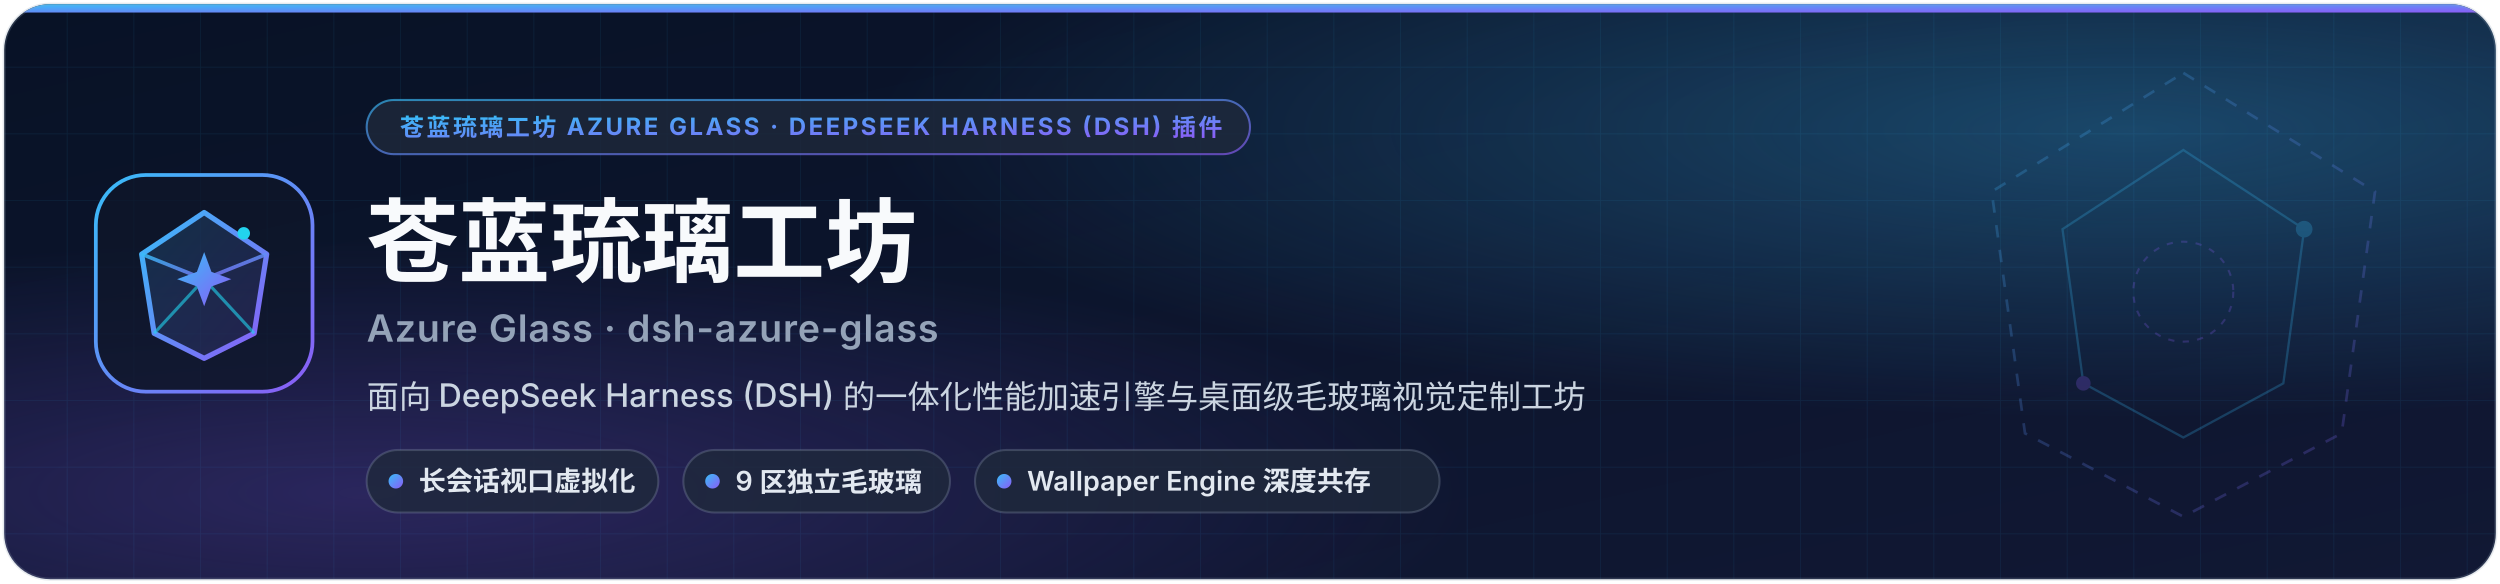
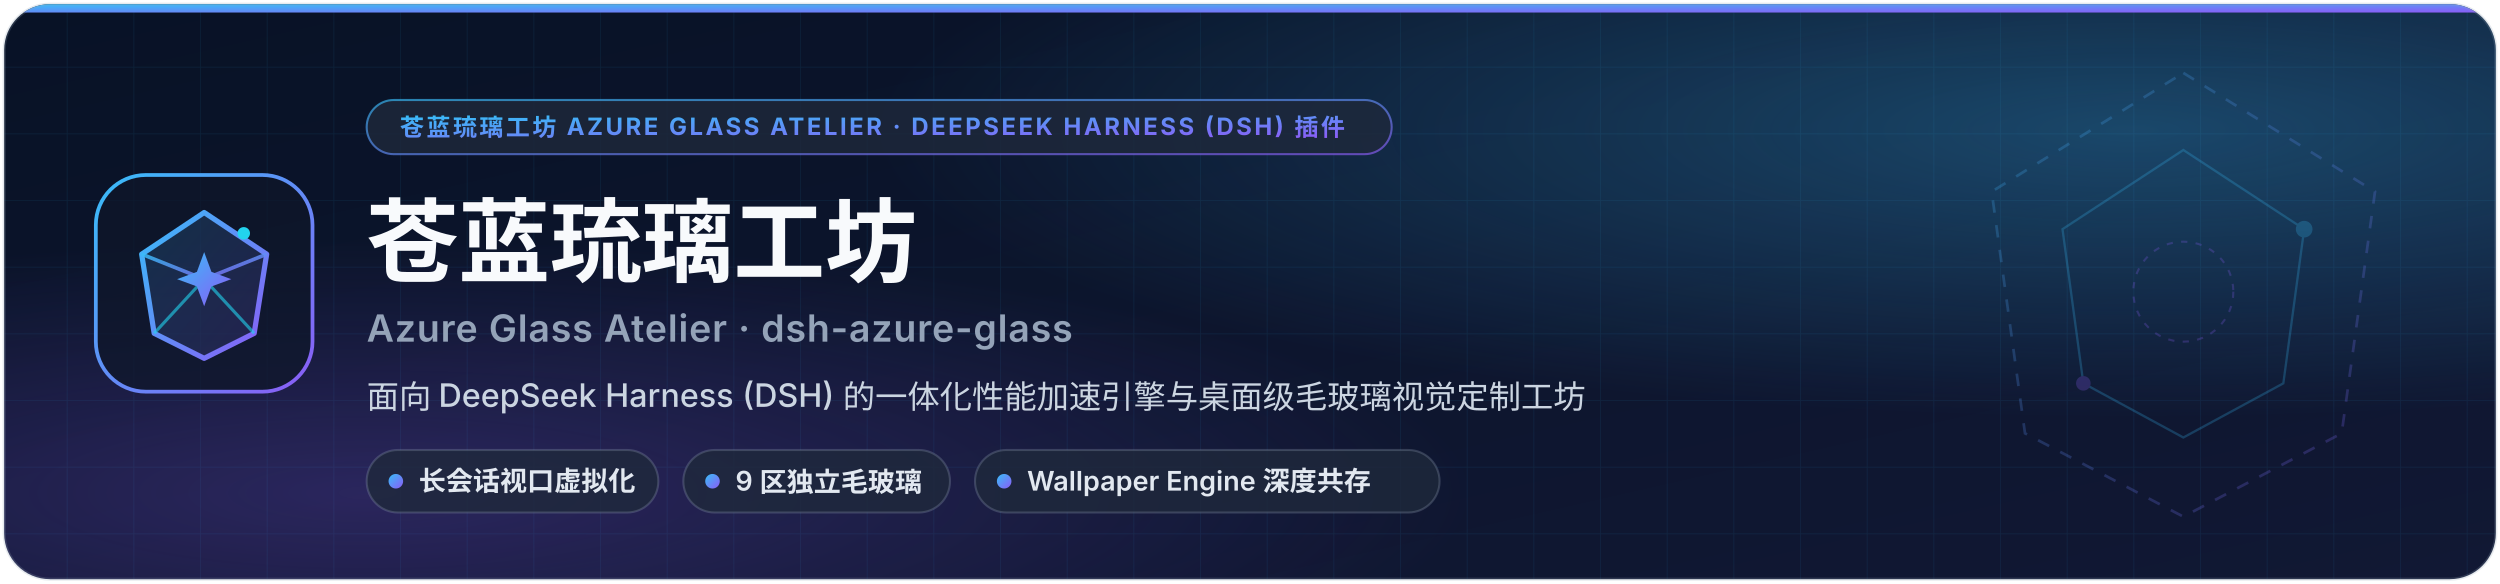
<svg xmlns="http://www.w3.org/2000/svg" viewBox="0 0 1200 280" width="1200" height="280" role="img" aria-label="苍蓝琉璃">
  <defs>
    <linearGradient id="bgGrad" x1="0%" y1="0%" x2="100%" y2="100%">
      <stop offset="0%" stop-color="#081226" />
      <stop offset="100%" stop-color="#111834" />
    </linearGradient>
    <linearGradient id="accentGrad" x1="0%" y1="0%" x2="100%" y2="100%">
      <stop offset="0%" stop-color="#38bdf8" />
      <stop offset="100%" stop-color="#8b5cf6" />
    </linearGradient>
    <radialGradient id="glow1" cx="85%" cy="22%" r="50%">
      <stop offset="0%" stop-color="#38bdf8" stop-opacity="0.30" />
      <stop offset="100%" stop-color="#38bdf8" stop-opacity="0" />
    </radialGradient>
    <radialGradient id="glow2" cx="15%" cy="85%" r="44%">
      <stop offset="0%" stop-color="#8b5cf6" stop-opacity="0.24" />
      <stop offset="100%" stop-color="#8b5cf6" stop-opacity="0" />
    </radialGradient>
    <pattern id="gridPat" width="32" height="32" patternUnits="userSpaceOnUse">
      <path d="M 32 0 L 0 0 0 32" fill="none" stroke="#38bdf8" stroke-width="0.8" stroke-opacity="0.08" />
    </pattern>
    <clipPath id="outerClip">
      <rect x="2" y="2" width="1196" height="276" rx="22" />
    </clipPath>
  </defs>
  <g clip-path="url(#outerClip)">
    <rect x="2" y="2" width="1196" height="276" rx="22" fill="url(#bgGrad)" />
    <rect x="2" y="2" width="1196" height="276" fill="url(#gridPat)" />
    <rect x="2" y="2" width="1196" height="276" fill="url(#glow1)" />
    <rect x="2" y="2" width="1196" height="276" fill="url(#glow2)" />
    <rect x="2" y="2" width="1196" height="4" fill="url(#accentGrad)" />
    <g opacity="0.24" transform="translate(1048, 140)">
      <polygon points="0,-105 92,-48 76,68 0,108 -76,68 -92,-48" fill="none" stroke="url(#accentGrad)" stroke-width="1.3" stroke-dasharray="6 6" />
      <polygon points="0,-68 58,-30 48,44 0,70 -48,44 -58,-30" fill="none" stroke="#38bdf8" stroke-width="1.1" />
      <circle cx="0" cy="0" r="24" fill="none" stroke="#8b5cf6" stroke-width="1" stroke-dasharray="3 4" />
      <circle cx="58" cy="-30" r="4" fill="#38bdf8" />
      <circle cx="-48" cy="44" r="3.5" fill="#8b5cf6" />
    </g>
    <g transform="translate(46, 84)">
      <rect width="104" height="104" rx="24" fill="rgba(15,23,42,0.72)" stroke="url(#accentGrad)" stroke-width="1.8" />
      <g transform="translate(4, 4)">
        <polygon points="48,14 78,34 72,72 48,84 24,72 18,34" fill="url(#accentGrad)" fill-opacity="0.16" stroke="url(#accentGrad)" stroke-width="2.5" stroke-linejoin="round" />
        <polyline points="18,34 48,46 78,34" fill="none" stroke="url(#accentGrad)" stroke-width="1.8" opacity="0.85" />
        <line x1="48" y1="14" x2="48" y2="84" stroke="url(#accentGrad)" stroke-width="1.6" opacity="0.65" />
        <polyline points="24,72 48,46 72,72" fill="none" stroke="#22d3ee" stroke-width="1.5" opacity="0.6" />
        <path d="M48 33 L51.5 42.5 L61 46 L51.5 49.5 L48 59 L44.5 49.5 L35 46 L44.5 42.5 Z" fill="url(#accentGrad)" />
        <circle cx="67" cy="24" r="3" fill="#22d3ee" />
      </g>
    </g>
    <g transform="translate(176, 48)">
-       <rect width="424" height="26" rx="13" fill="rgba(30,41,59,0.80)" stroke="url(#accentGrad)" stroke-width="1" stroke-opacity="0.65" />
-       <text x="16" y="17.2" font-size="11.5" font-weight="700" letter-spacing="1.2" fill="url(#accentGrad)" font-family="-apple-system, BlinkMacSystemFont, 'Segoe UI', 'PingFang SC', 'Microsoft YaHei', sans-serif">苍蓝琉璃工坊 AZURE GLASS  ·  DEEPSEEK HARNESS (DSH) 插件</text>
+       <rect width="492" height="26" rx="13" fill="rgba(30,41,59,0.80)" stroke="url(#accentGrad)" stroke-width="1" stroke-opacity="0.65" />
+       <text x="16" y="17.2" font-size="11.5" font-weight="700" letter-spacing="1.2" fill="url(#accentGrad)" font-family="-apple-system, BlinkMacSystemFont, 'Segoe UI', 'PingFang SC', 'Microsoft YaHei', sans-serif">苍蓝琉璃工坊 AZURE GLASS ATELIER  ·  DEEPSEEK HARNESS (DSH) 插件</text>
    </g>
    <text x="176" y="132" font-size="44" font-weight="800" fill="#f8fafc" font-family="-apple-system, BlinkMacSystemFont, 'Segoe UI', 'PingFang SC', 'Microsoft YaHei', sans-serif">苍蓝琉璃工坊</text>
-     <text x="176" y="164" font-size="18" font-weight="600" fill="#94a3b8" letter-spacing="0.4" font-family="-apple-system, BlinkMacSystemFont, 'Segoe UI', 'PingFang SC', 'Microsoft YaHei', sans-serif">Azure Glass  ·  dsh-azure-glass</text>
+     <text x="176" y="164" font-size="18" font-weight="600" fill="#94a3b8" letter-spacing="0.4" font-family="-apple-system, BlinkMacSystemFont, 'Segoe UI', 'PingFang SC', 'Microsoft YaHei', sans-serif">Azure Glass Atelier  ·  dsh-azure-glass</text>
    <text x="176" y="196" font-size="15.5" font-weight="500" fill="#cbd5e1" font-family="-apple-system, BlinkMacSystemFont, 'Segoe UI', 'PingFang SC', 'Microsoft YaHei', sans-serif">面向 DeepSeek Harness (DSH) 的一体化性能加速引擎与桌面级毛玻璃视觉定制工坊</text>
    <g transform="translate(176, 216)">
      <rect width="140" height="30" rx="15" fill="rgba(30,41,59,0.80)" stroke="rgba(148,163,184,0.28)" stroke-width="1" />
      <circle cx="14" cy="15" r="3.5" fill="url(#accentGrad)" />
      <text x="25" y="19.5" font-size="13" font-weight="600" fill="#e2e8f0" font-family="-apple-system, BlinkMacSystemFont, 'Segoe UI', 'PingFang SC', 'Microsoft YaHei', sans-serif">长会话视口虚拟化</text>
    </g>
    <g transform="translate(328, 216)">
      <rect width="128" height="30" rx="15" fill="rgba(30,41,59,0.80)" stroke="rgba(148,163,184,0.28)" stroke-width="1" />
      <circle cx="14" cy="15" r="3.5" fill="url(#accentGrad)" />
      <text x="25" y="19.5" font-size="13" font-weight="600" fill="#e2e8f0" font-family="-apple-system, BlinkMacSystemFont, 'Segoe UI', 'PingFang SC', 'Microsoft YaHei', sans-serif">9 区独立毛玻璃</text>
    </g>
    <g transform="translate(468, 216)">
      <rect width="223" height="30" rx="15" fill="rgba(30,41,59,0.80)" stroke="rgba(148,163,184,0.28)" stroke-width="1" />
      <circle cx="14" cy="15" r="3.5" fill="url(#accentGrad)" />
      <text x="25" y="19.5" font-size="13" font-weight="600" fill="#e2e8f0" font-family="-apple-system, BlinkMacSystemFont, 'Segoe UI', 'PingFang SC', 'Microsoft YaHei', sans-serif">Wallpaper Engine 深度共存</text>
    </g>
  </g>
  <rect x="2" y="2" width="1196" height="276" rx="22" fill="none" stroke="rgba(148,163,184,0.22)" stroke-width="1.5" />
</svg>
